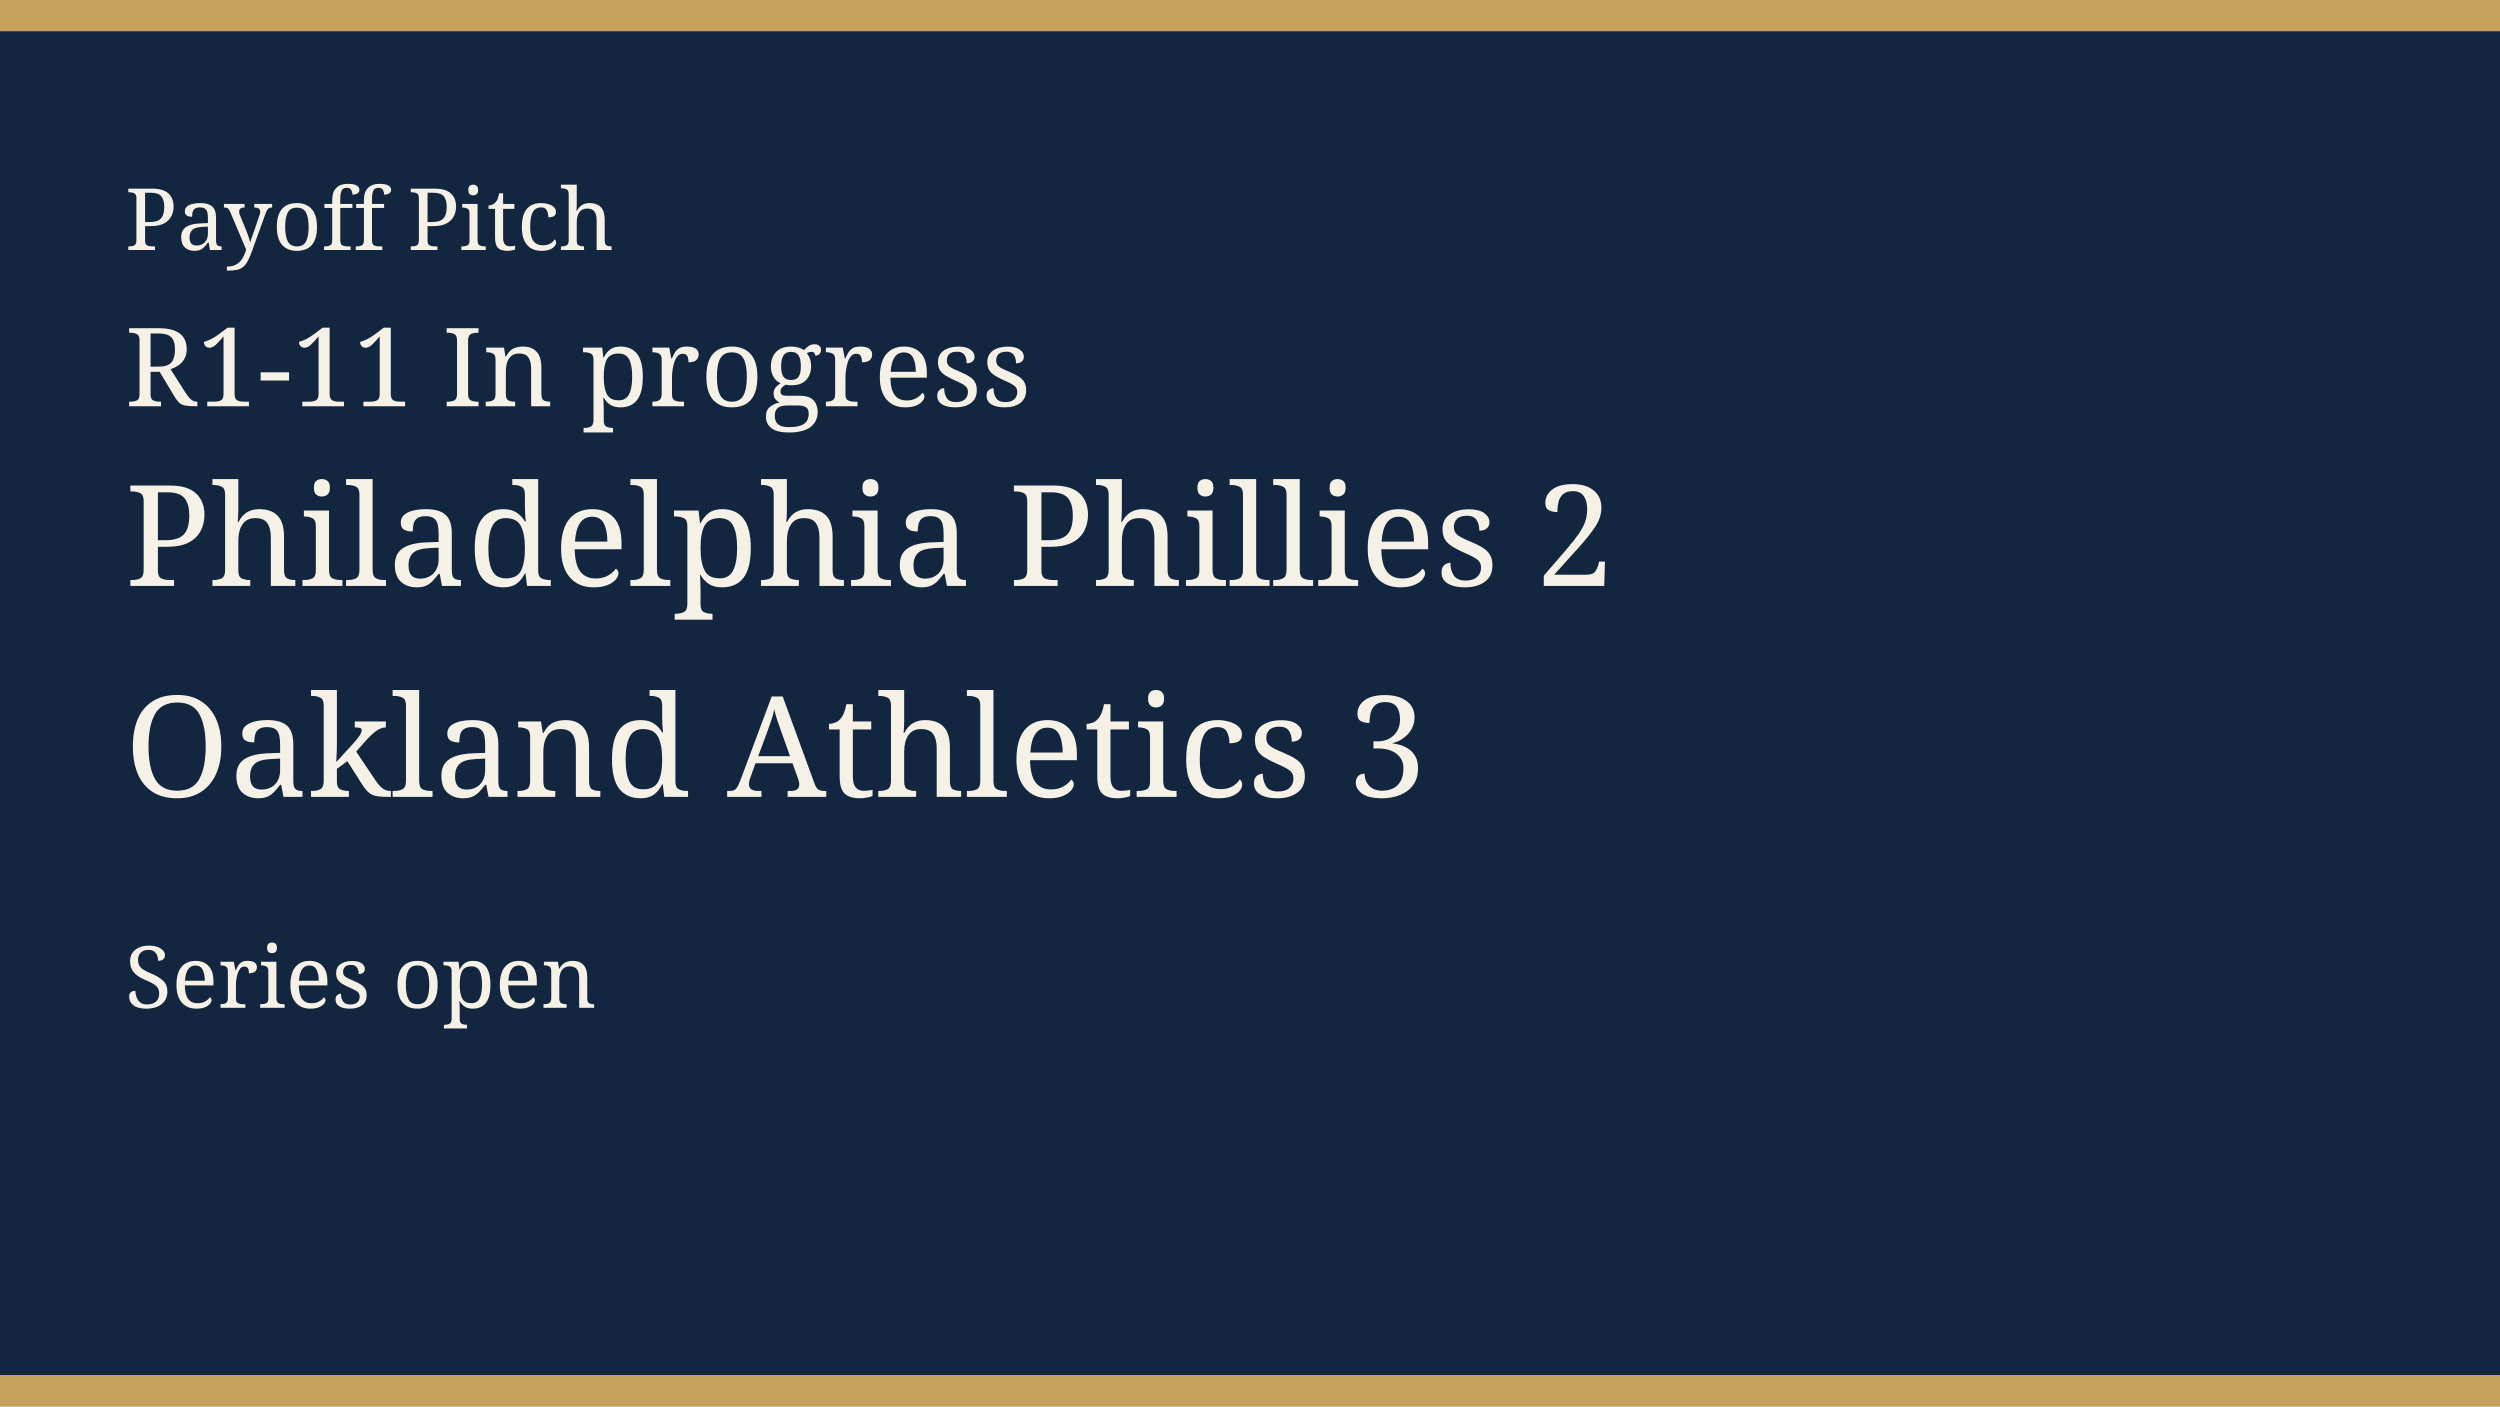
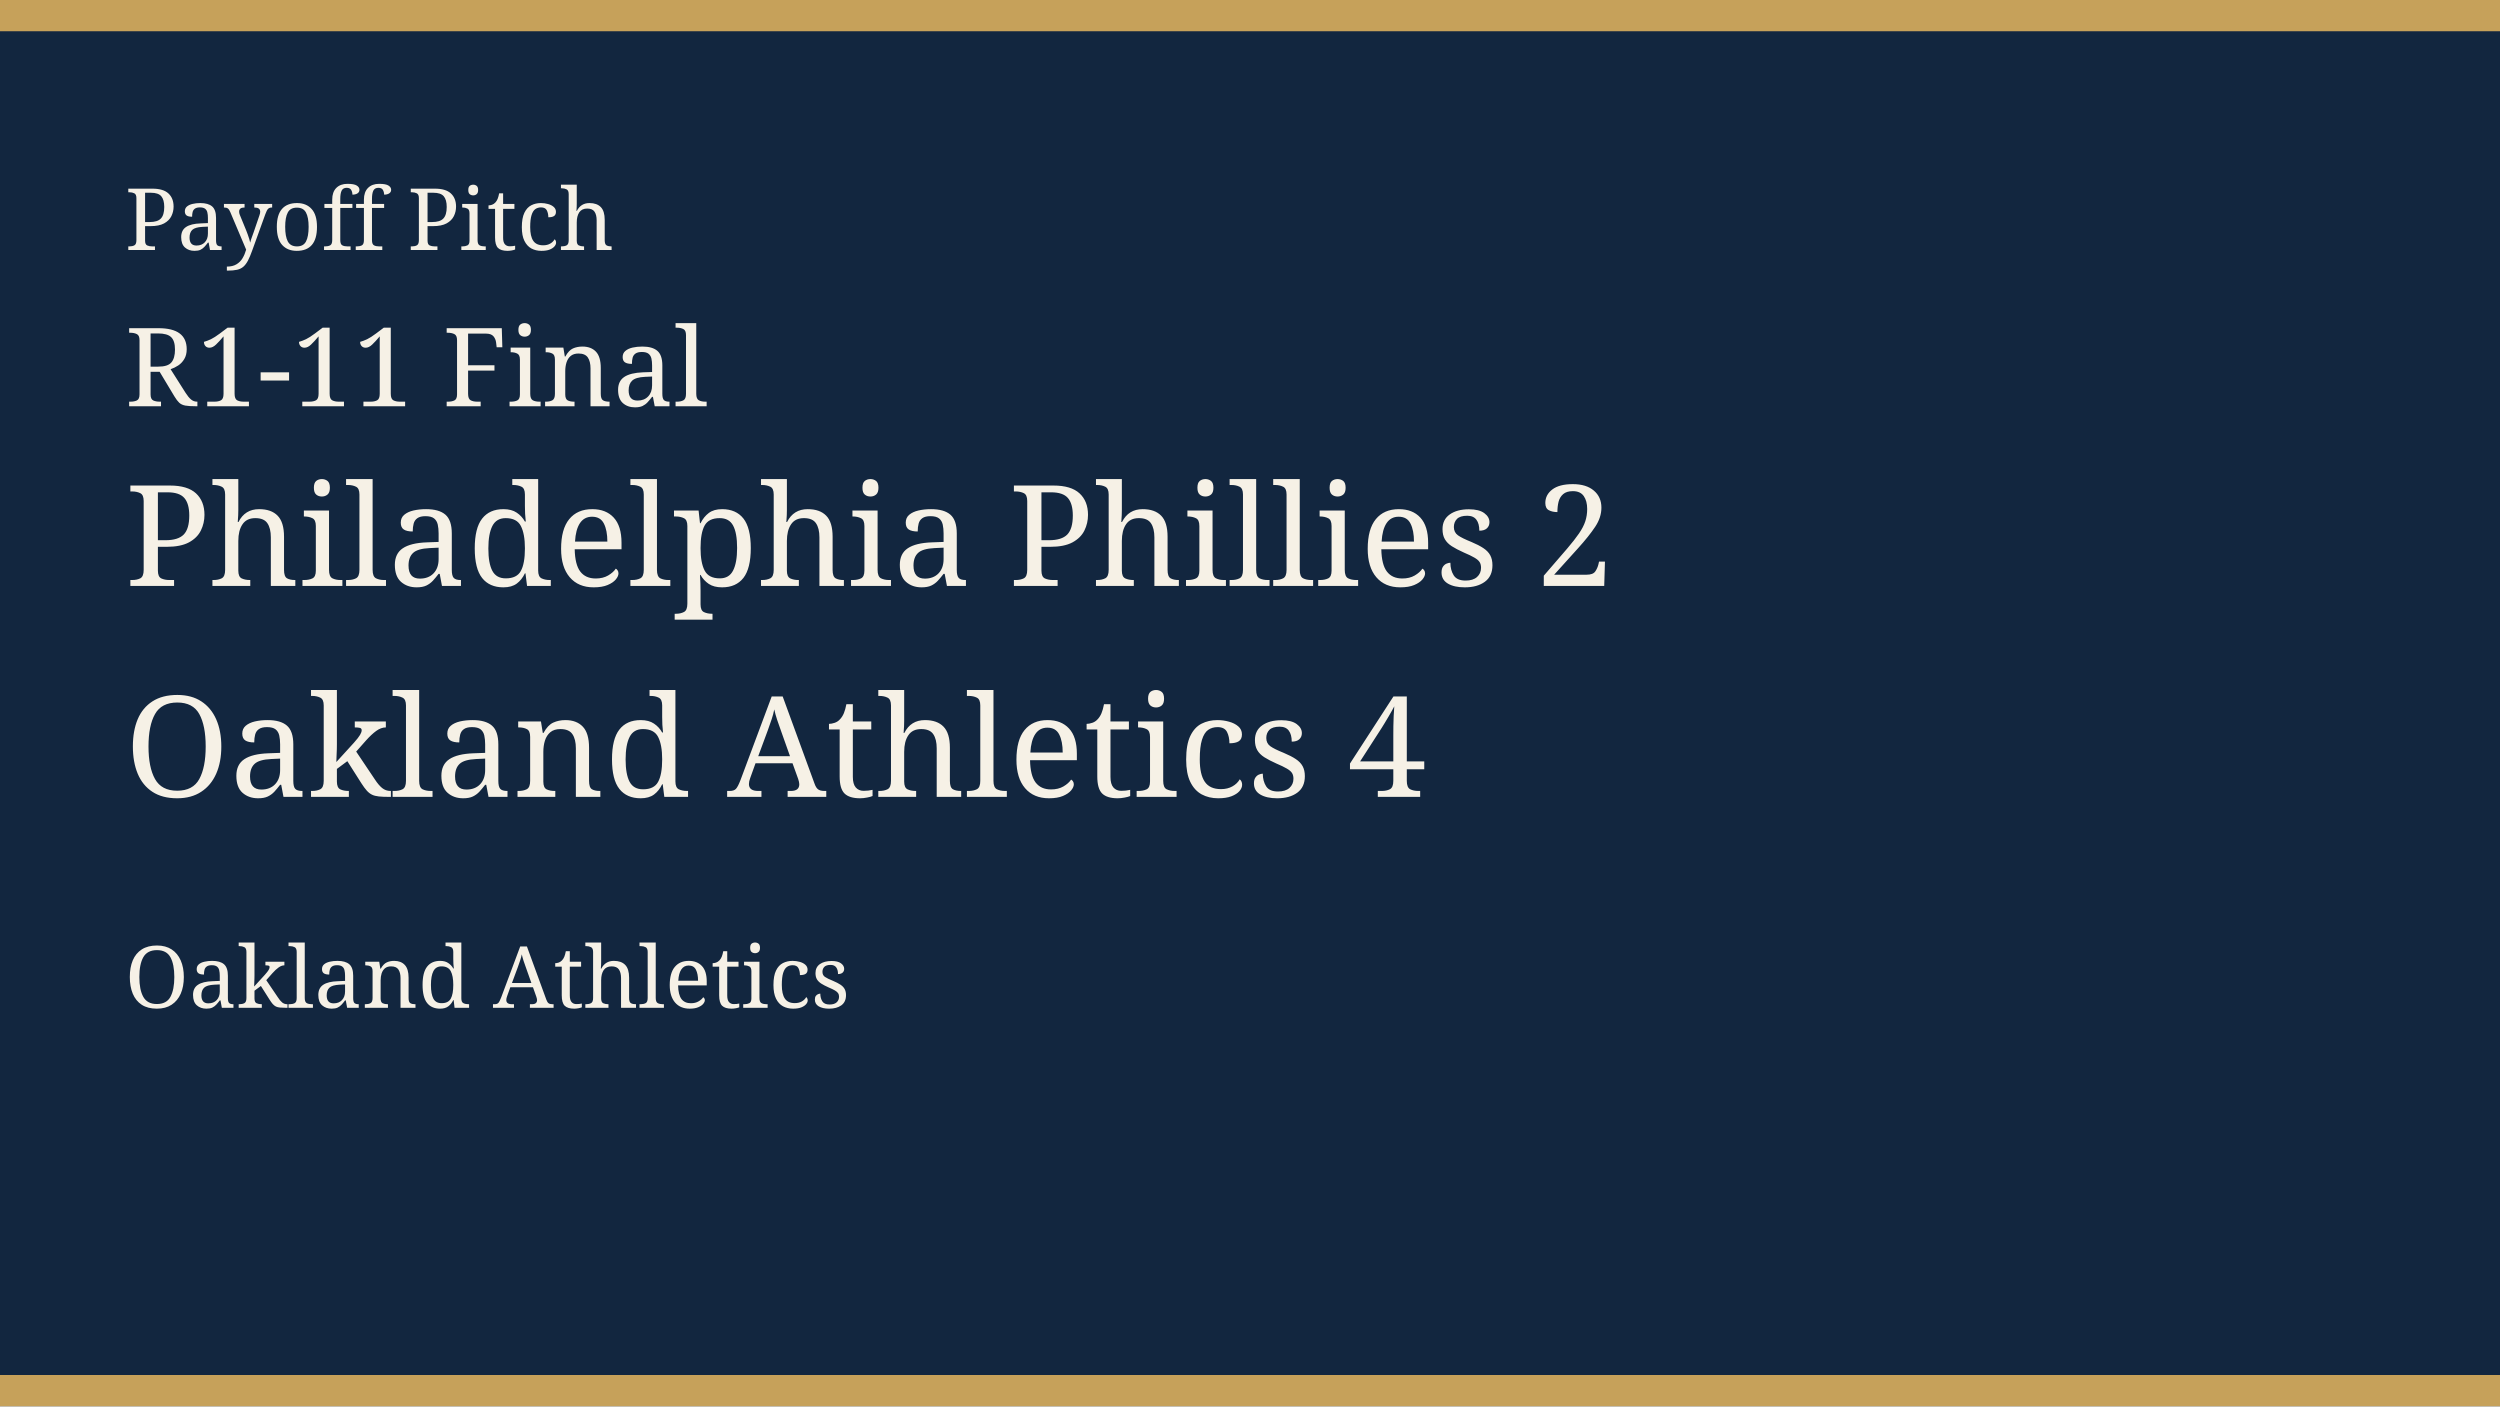
<svg xmlns="http://www.w3.org/2000/svg" width="640" height="360" viewBox="0 0 640 360" role="img">
  <rect width="640" height="360" fill="#12263f" />
  <rect width="640" height="8" fill="#c6a15a" />
  <rect y="352" width="640" height="8" fill="#c6a15a" />
  <text x="32" y="64" fill="#f6f1e6" font-family="Georgia, serif" font-size="22">Payoff Pitch</text>
-   <text x="32" y="104" fill="#f6f1e6" font-family="Georgia, serif" font-size="28">R1-11 In progress</text>
+   <text x="32" y="104" fill="#f6f1e6" font-family="Georgia, serif" font-size="28">R1-11 Final</text>
  <text x="32" y="150" fill="#f6f1e6" font-family="Georgia, serif" font-size="36">Philadelphia Phillies 2</text>
-   <text x="32" y="204" fill="#f6f1e6" font-family="Georgia, serif" font-size="36">Oakland Athletics 3</text>
-   <text x="32" y="258" fill="#f6f1e6" font-family="Georgia, serif" font-size="22">Series open</text>
+   <text x="32" y="204" fill="#f6f1e6" font-family="Georgia, serif" font-size="36">Oakland Athletics 4</text>
+   <text x="32" y="258" fill="#f6f1e6" font-family="Georgia, serif" font-size="22">Oakland Athletics</text>
</svg>
